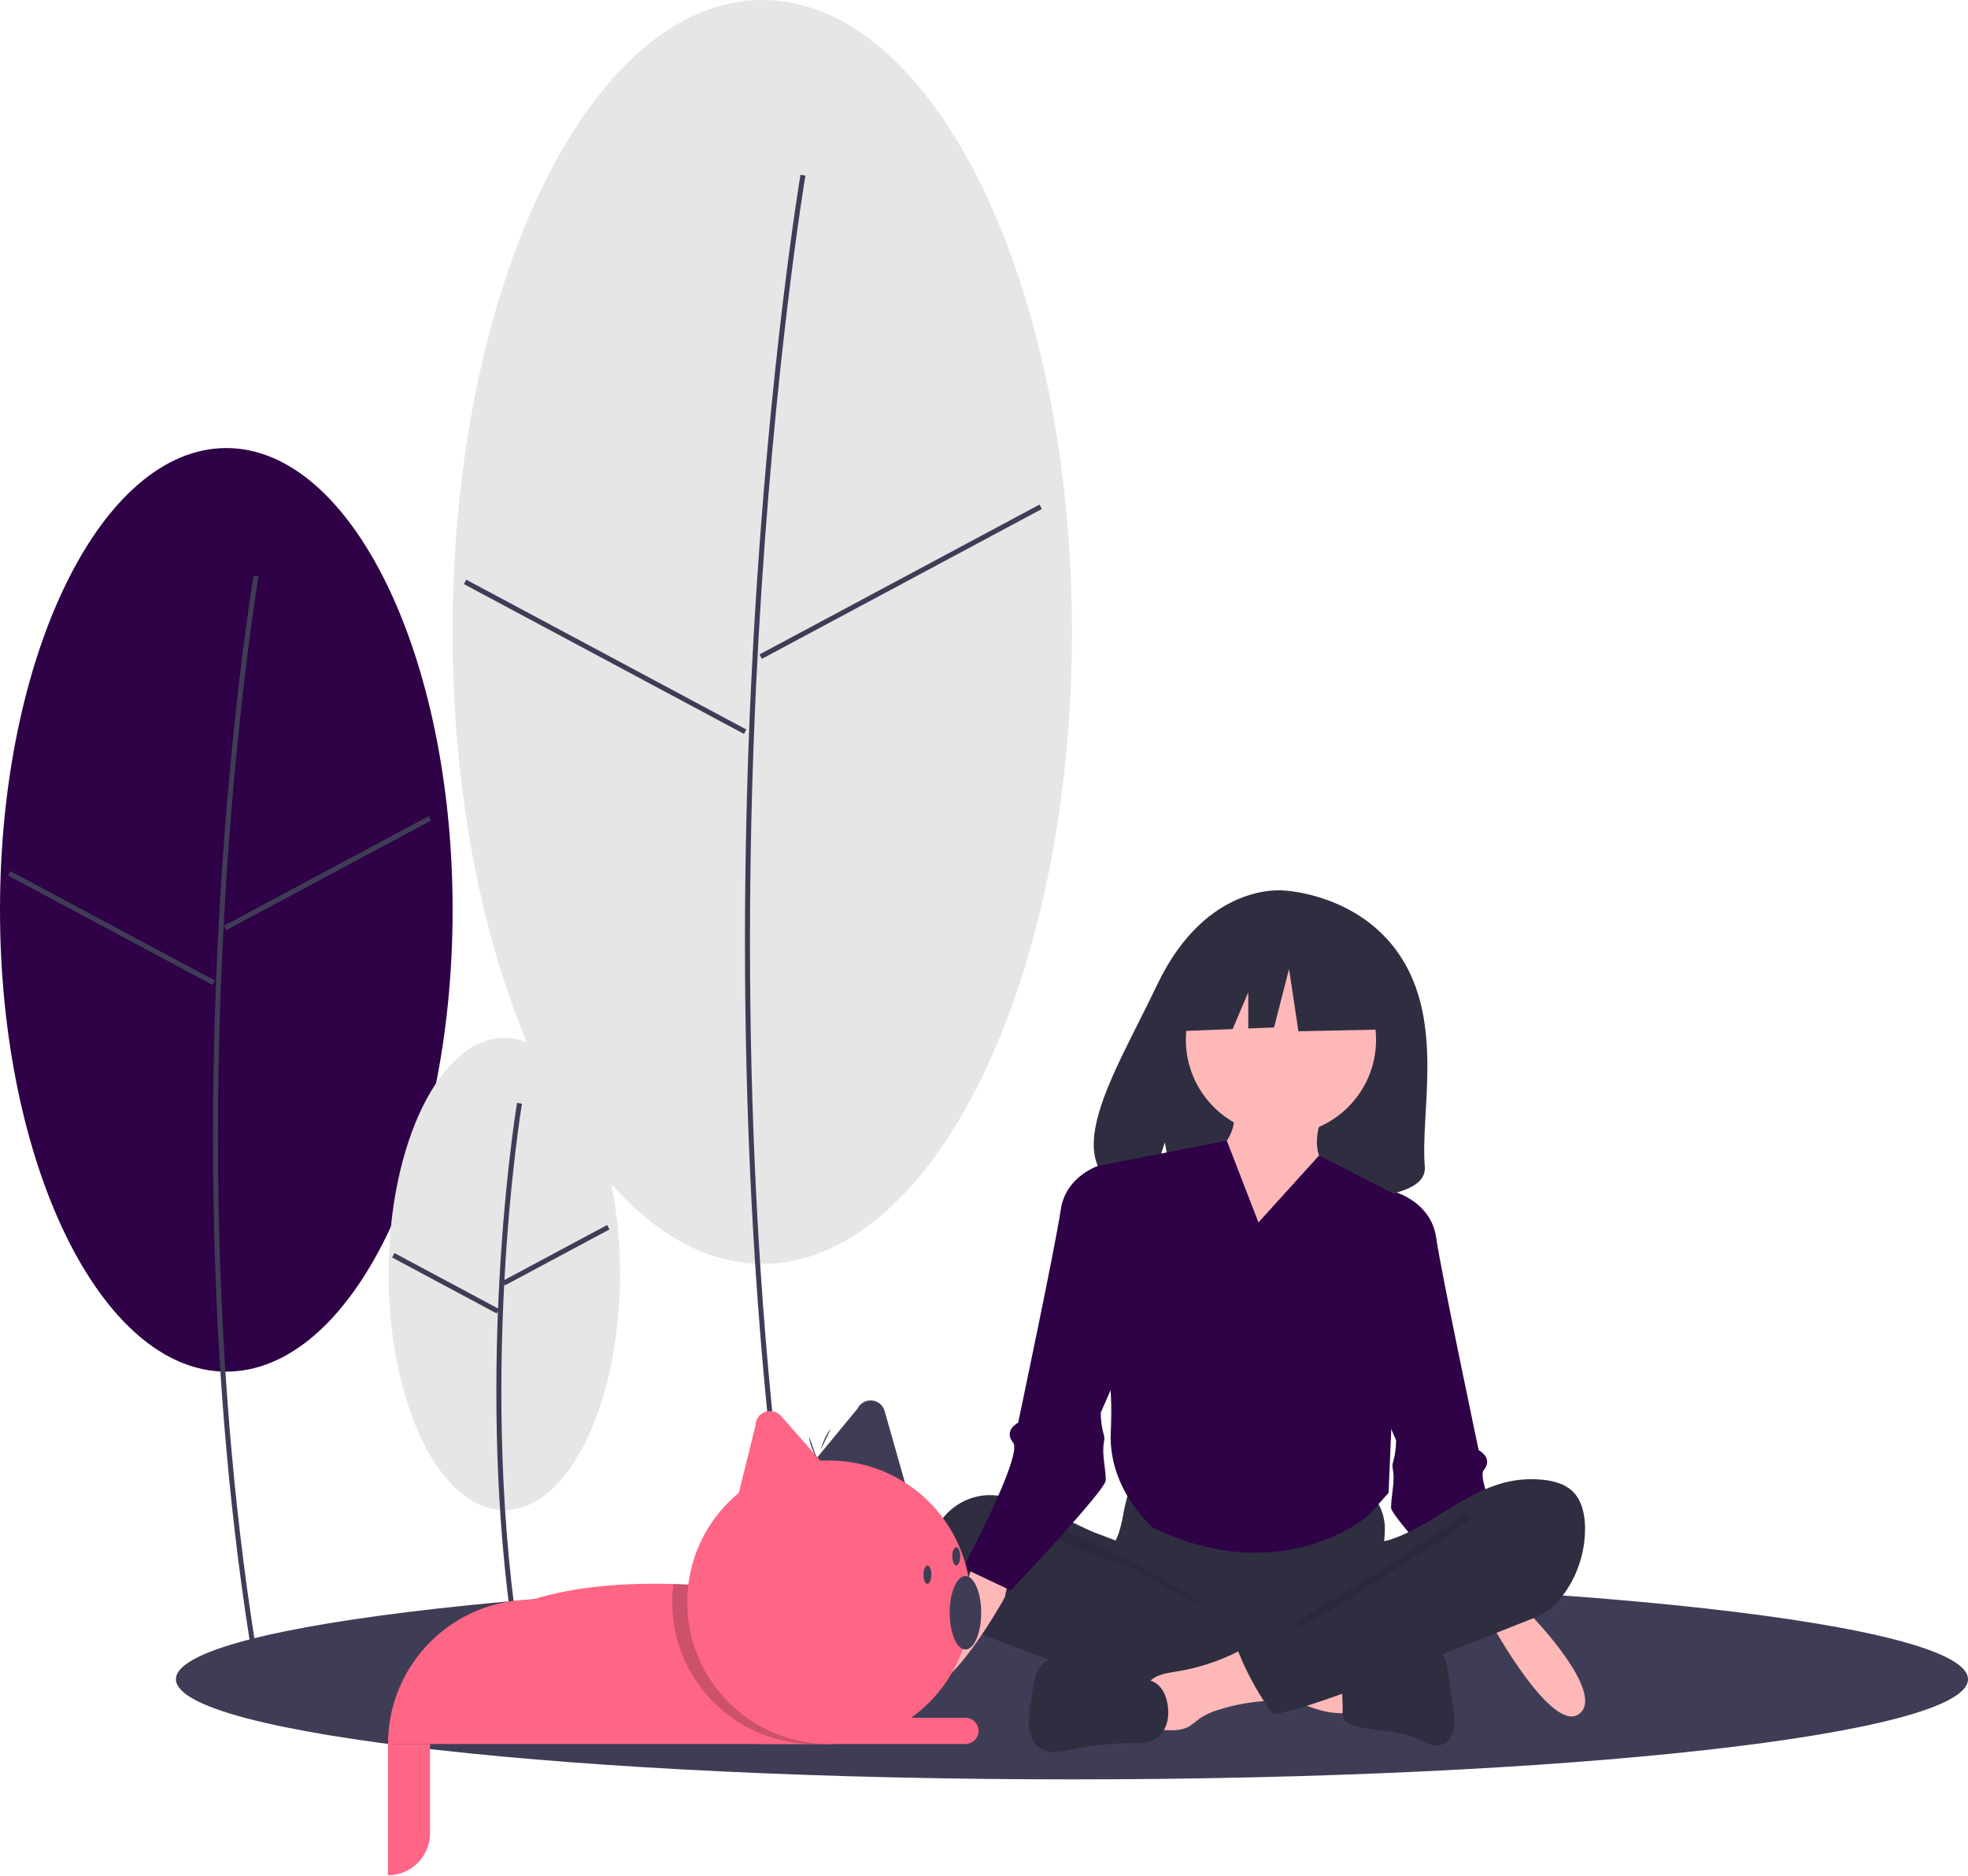
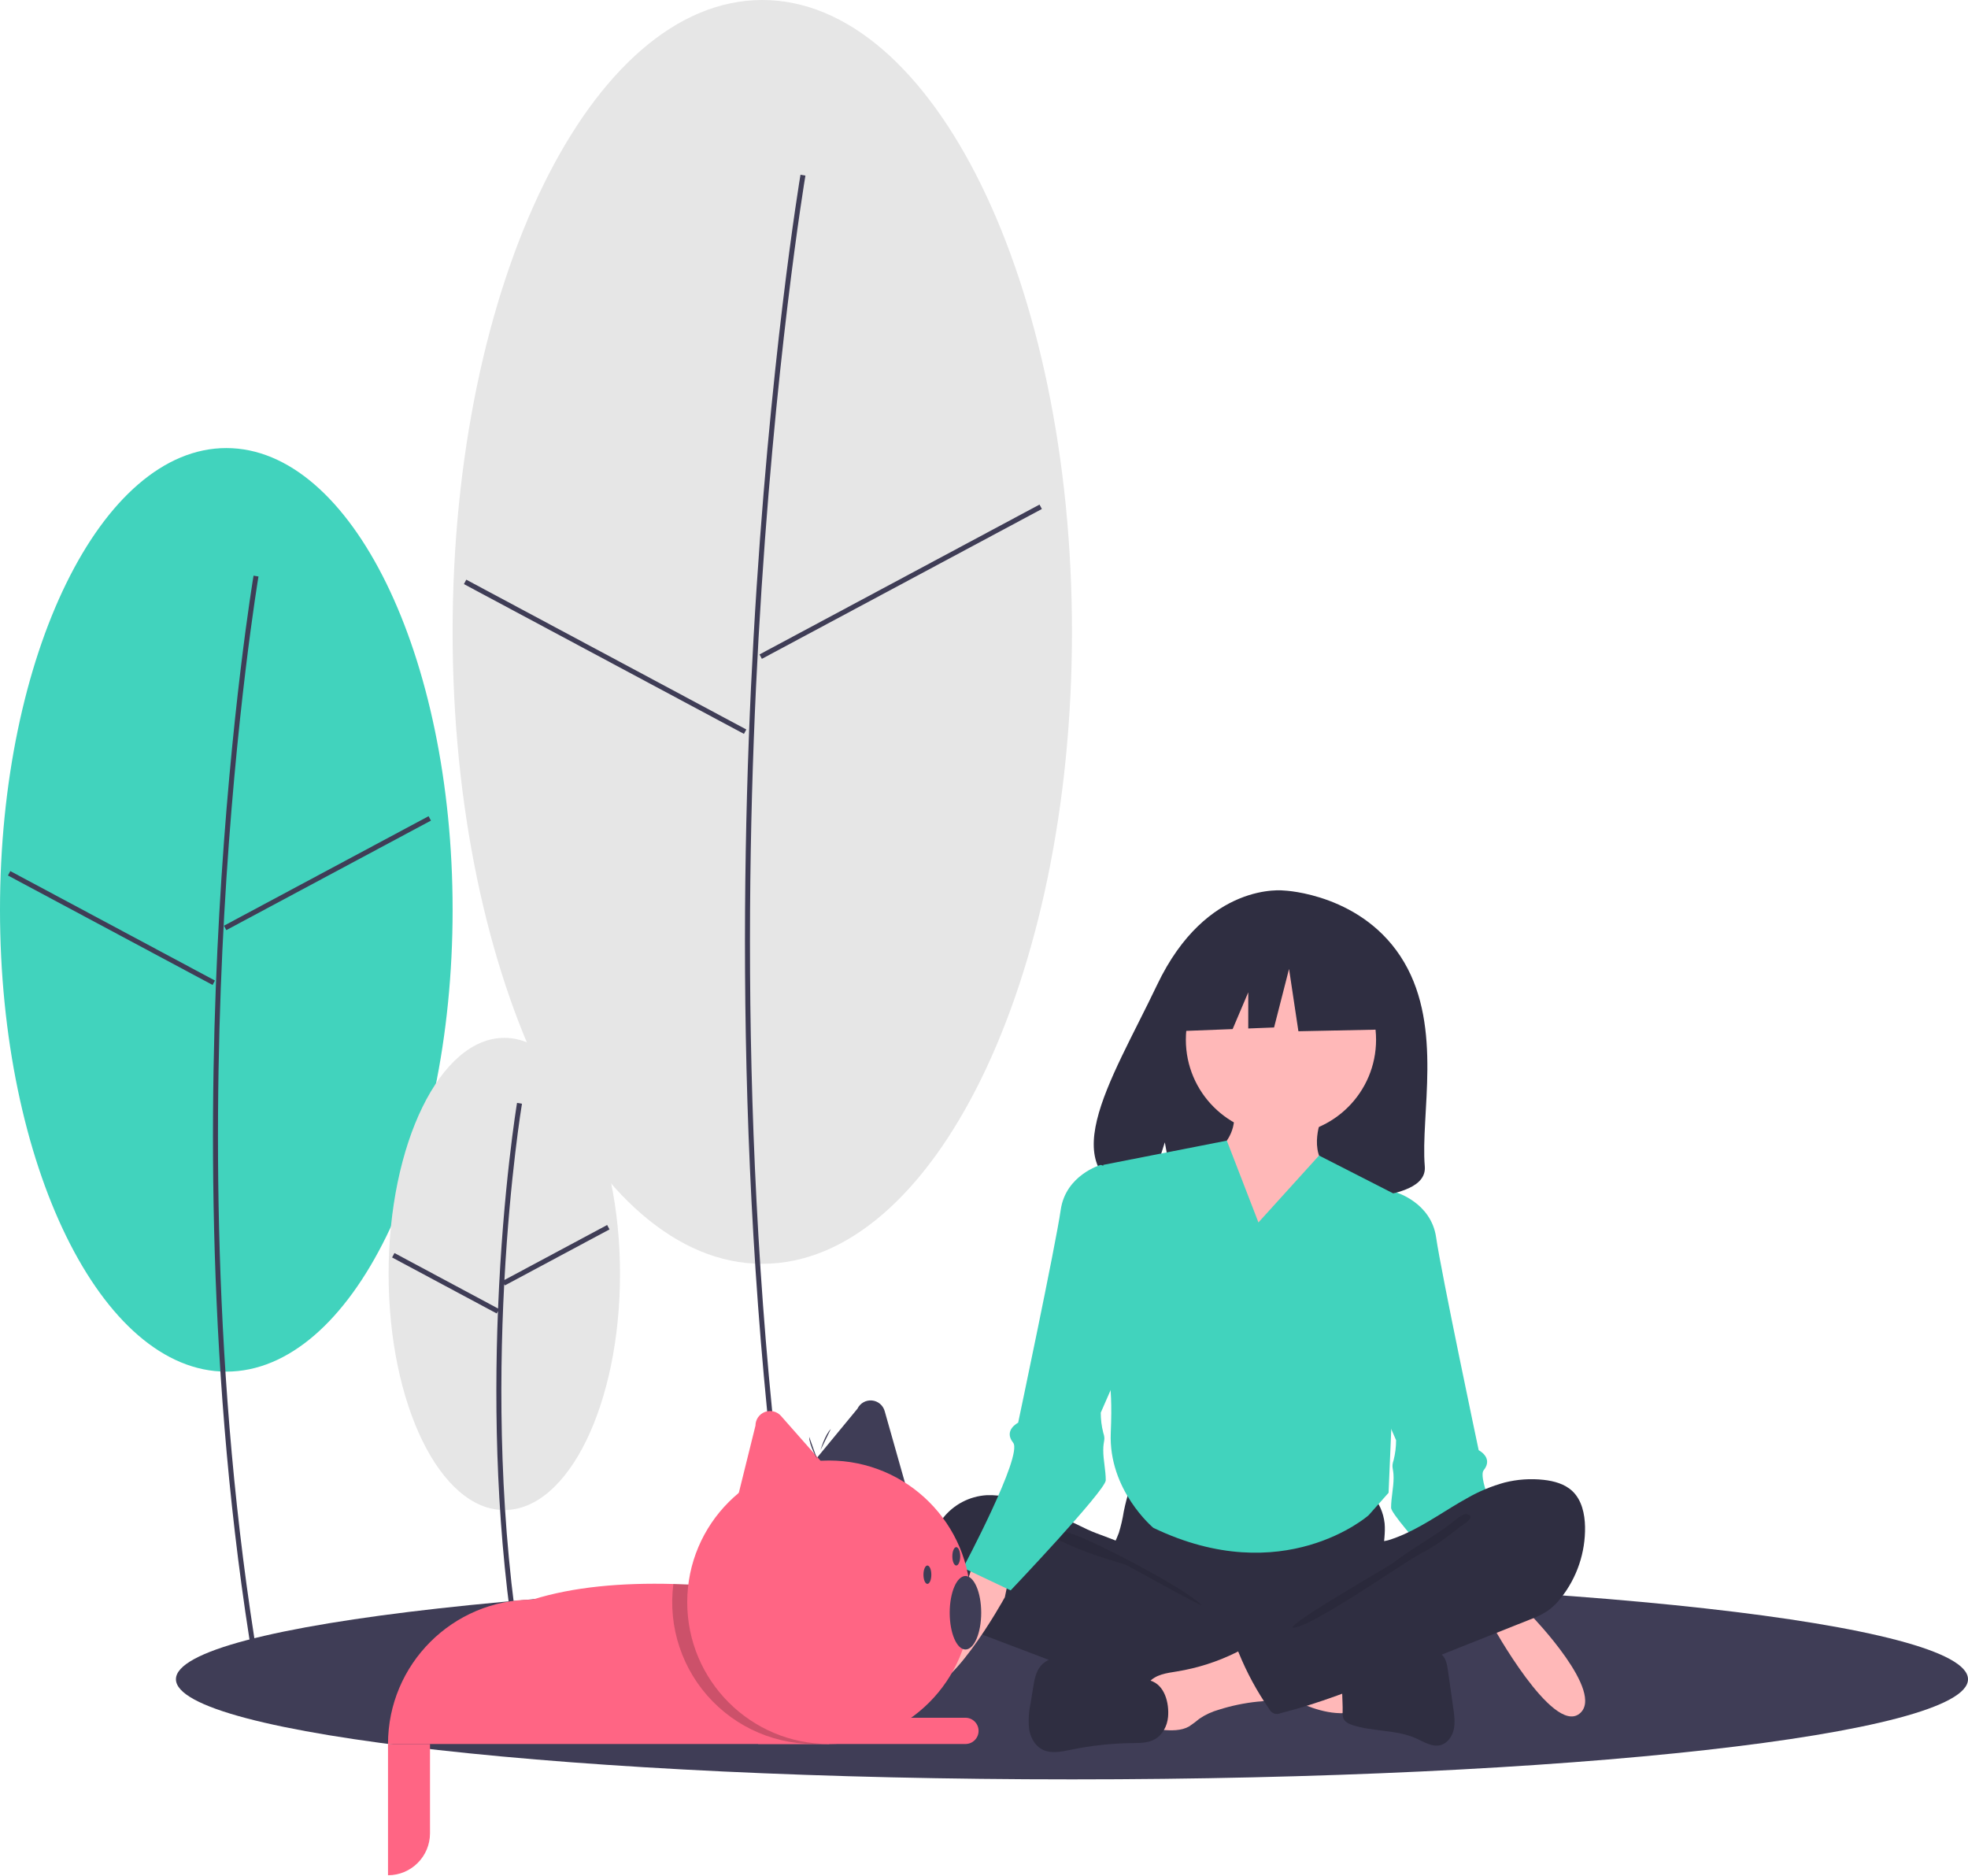
<svg xmlns="http://www.w3.org/2000/svg" id="a4f32909-a035-490f-bc72-f3acc33ef0f1" data-name="Layer 1" width="786.295" height="749.197" viewBox="0 0 786.295 749.197">
  <ellipse cx="428.295" cy="670.89" rx="358" ry="40" fill="#3f3d56" />
  <path d="M812.694,702.031l6.174,19.023s29.736,30.721,18.981,39.048-34.884-35.568-34.884-35.568l-4.447-21.476Z" transform="translate(-206.8527 -75.40145)" fill="#ffb8b8" />
-   <path d="M755.647,554.792l9-3s14,4,16,18,17,85,17,85,6,3,2,8,20,50,20,50l-19,9s-38-40-38-44,1-8,1-12-1-4,0-7a32.167,32.167,0,0,0,1-8l-7-16Z" transform="translate(-206.8527 -75.40145)" fill="#2f0147" />
-   <ellipse cx="90.418" cy="363.498" rx="90.418" ry="184.489" fill="#2f0147" />
+   <path d="M755.647,554.792l9-3s14,4,16,18,17,85,17,85,6,3,2,8,20,50,20,50l-19,9s-38-40-38-44,1-8,1-12-1-4,0-7a32.167,32.167,0,0,0,1-8l-7-16Z" transform="translate(-206.8527 -75.40145)" fill="#41D3BD" />
+   <ellipse cx="90.418" cy="363.498" rx="90.418" ry="184.489" fill="#41D3BD" />
  <path d="M296.44,440.813c4.51-80.307,13.598-134.551,13.689-135.09l-1.972-.334c-.091.539-9.195,54.871-13.712,135.281-4.169,74.214-5.175,186.467,13.712,299.786l1.973-.328C291.275,627.001,292.279,514.918,296.44,440.813Z" transform="translate(-206.8527 -75.40145)" fill="#3f3d56" />
  <rect x="291.316" y="423.245" width="92.725" height="2" transform="translate(-367.0872 134.1508) rotate(-28.1569)" fill="#3f3d56" />
  <rect x="250.382" y="399.802" width="2" height="92.725" transform="translate(-467.4565 381.993) rotate(-61.8584)" fill="#3f3d56" />
  <ellipse cx="304.565" cy="252.458" rx="123.73" ry="252.458" fill="#e6e6e6" />
  <path d="M509.915,330.446c6.173-109.911,18.611-184.152,18.736-184.889l-1.972-.334c-.125.738-12.579,75.065-18.759,185.08-5.705,101.538-7.081,255.118,18.759,410.153l1.973-.328C502.844,585.284,504.218,431.875,509.915,330.446Z" transform="translate(-206.8527 -75.40145)" fill="#3f3d56" />
  <rect x="503.27" y="306.806" width="126.887" height="2" transform="translate(-285.037 228.4522) rotate(-28.1571)" fill="#3f3d56" />
  <rect x="447.623" y="274.358" width="2" height="126.887" transform="translate(-267.6919 498.664) rotate(-61.8584)" fill="#3f3d56" />
  <ellipse cx="201.491" cy="508.968" rx="46.229" ry="94.325" fill="#e6e6e6" />
  <path d="M408.303,588.433l.274.512,41.798-22.372-.943-1.764-41.041,21.967c2.271-41.801,6.916-69.863,7.01-70.415l-1.972-.334c-.102.603-5.621,33.927-7.58,82.145L364.455,576.016,363.512,577.78,405.309,600.152l.499-.933c-1.567,39.797-.689,89.56,7.62,139.41l1.973-.328C406.342,683.949,406.143,629.699,408.303,588.433Z" transform="translate(-206.8527 -75.40145)" fill="#3f3d56" />
  <path d="M767.884,459.866c-16.074-27.395-47.876-28.672-47.876-28.672s-30.989-3.997-50.868,37.726c-18.529,38.89-44.101,76.439-4.117,85.543l7.222-22.674,4.473,24.362a155.111,155.111,0,0,0,17.108.295c42.82-1.394,83.599.408,82.286-15.091C774.367,520.752,783.35,486.226,767.884,459.866Z" transform="translate(-206.8527 -75.40145)" fill="#2f2e41" />
  <path d="M655.842,679.301a61.24,61.24,0,0,1-1.949,8.463c-.956,2.712-2.432,5.22-3.307,7.96-2.787,8.734,1.077,18.472,7.247,25.213a40.722,40.722,0,0,0,19.887,11.911c5.566,1.412,11.354,1.615,17.091,1.812,15.885.543,32.178,1.029,47.229-4.12a81.72,81.72,0,0,0,13.722-6.288,10.287,10.287,0,0,0,3.56-2.828c1.148-1.649,1.295-3.786,1.285-5.801-.034-6.792-1.399-13.55-1.075-20.334.18-3.758.877-7.513.534-11.259a20.71,20.71,0,0,0-15.738-17.892c-4.27-.925-8.698-.421-13.046.001a329.789,329.789,0,0,1-33.951,1.531c-11.582-.075-23.093-1.858-34.617-2.044-3.408-.055-3.339,1.005-4.424,4.332A81.605,81.605,0,0,0,655.842,679.301Z" transform="translate(-206.8527 -75.40145)" fill="#2f2e41" />
  <path d="M610.552,673.78a33.989,33.989,0,0,0-9.533-1.022,24.06,24.06,0,0,0-17.379,9.114,24.491,24.491,0,0,0-4.711,19.177,40.533,40.533,0,0,0,3.777,10.412c2.528,5.175,5.56,10.338,10.241,13.655a39.737,39.737,0,0,0,9.038,4.339l24.65,9.367c3.626,1.378,7.253,2.756,10.915,4.034a211.899,211.899,0,0,0,57.013,11.432c5.919.356,11.928.454,17.702-.905a5.749,5.749,0,0,0,3.625-1.976,6.302,6.302,0,0,0,.81-2.699l1.517-10.711a9.047,9.047,0,0,0-.129-4.515c-.695-1.8-2.437-2.932-4.097-3.895-16.206-9.388-35.128-14.568-48.769-27.453-3.211-3.033-5.899-7.842-9.8-9.902-4.424-2.337-9.635-3.67-14.208-5.823C631.217,681.702,621.387,676.293,610.552,673.78Z" transform="translate(-206.8527 -75.40145)" fill="#2f2e41" />
  <path d="M635.162,688.22c8.713,2.754,45.498,21.832,51.804,28.493-.845.307-29.52-15.902-30.381-16.162-7.821-2.368-15.686-4.751-23.114-8.216-1.494-.697-9.707-3.973-9.335-5.875C624.555,684.314,633.615,687.731,635.162,688.22Z" transform="translate(-206.8527 -75.40145)" opacity="0.1" />
  <path d="M743.86,759.842a2.034,2.034,0,0,0,1.381-.41,2.165,2.165,0,0,0,.432-1.603l-.041-14.592c-4.16-1.999-8.813-2.64-13.381-3.256L710.94,737.108c.49.066-3.332,9.258-2.746,10.486,1.033,2.163,8.926,4.08,11.153,5.101C727.091,756.245,735.138,760.148,743.86,759.842Z" transform="translate(-206.8527 -75.40145)" fill="#ffb8b8" />
  <path d="M676.996,743.187c-4.024.646-8.515,1.218-11.121,4.377-3.305,4.006-1.898,9.979-.321,14.942a6.454,6.454,0,0,0,1.371,2.719c1.076,1.071,2.724,1.227,4.233,1.324,3.67.234,7.575.418,10.781-1.398a47.284,47.284,0,0,0,4.188-3.14,26.743,26.743,0,0,1,7.7-3.551,77.279,77.279,0,0,1,15.456-3.213,23.853,23.853,0,0,0,6.089-1.083,6.774,6.774,0,0,0,4.288-4.199c.743-2.652-.785-5.355-2.251-7.681-1.825-2.897-3.759-5.947-6.481-8.08-3.971-3.111-5.935-.723-9.935,1.268A83.779,83.779,0,0,1,676.996,743.187Z" transform="translate(-206.8527 -75.40145)" fill="#ffb8b8" />
  <path d="M666.481,746.842l-25.549-7.617a33.562,33.562,0,0,0-9.508-1.858c-3.24.002-6.63,1.074-8.732,3.562-1.981,2.345-2.548,5.551-3.042,8.591l-1.057,6.504a32.945,32.945,0,0,0-.592,9.988c.483,3.314,2.16,6.625,5.076,8.229,3.536,1.946,7.869.995,11.815.182a127.567,127.567,0,0,1,24.212-2.619c3.058-.037,6.266.002,8.968-1.443,3.212-1.717,5.134-5.348,5.464-9C674.039,755.806,672.203,748.548,666.481,746.842Z" transform="translate(-206.8527 -75.40145)" fill="#2f2e41" />
  <path d="M753.903,740.205c3.312-.586,6.235-2.484,9.409-3.605,4.467-1.577,9.308-1.577,14.041-1.56,1.737.006,3.588.046,5.034,1.017,2.085,1.4,2.619,4.202,2.974,6.702l2.139,15.088c.402,2.838.802,5.752.175,8.548s-2.517,5.492-5.268,6.213c-3.341.876-6.616-1.277-9.771-2.691-7.884-3.534-17.049-2.631-25.27-5.273-1.526-.49-3.16-1.24-3.782-2.728a6.257,6.257,0,0,1-.294-2.607c.141-4.85-.873-11.472.574-16.107C745.165,739.034,750.206,740.205,753.903,740.205Z" transform="translate(-206.8527 -75.40145)" fill="#2f2e41" />
  <path d="M807.971,667.707A43.998,43.998,0,0,1,823.6,666.63c4.178.464,8.483,1.637,11.534,4.554,3.713,3.55,4.906,9.041,5.006,14.201a44.614,44.614,0,0,1-9.56,28.335,25.588,25.588,0,0,1-5.466,5.307,35.846,35.846,0,0,1-7.112,3.457L762.798,744.446c-14.523,5.778-29.097,11.572-44.245,15.381a3.436,3.436,0,0,1-4.64-1.697,115.669,115.669,0,0,1-12.099-22.324,2.018,2.018,0,0,1-.156-1.672,1.984,1.984,0,0,1,.815-.7l39.046-22.629a39.471,39.471,0,0,0,7.947-5.523,19.897,19.897,0,0,0,4.08-5.73c.809-1.705.885-5.729,1.919-6.989,1.012-1.234,4.475-1.332,6.074-1.818a54.821,54.821,0,0,0,6.612-2.521c8.734-3.941,16.512-9.668,24.885-14.282A63.547,63.547,0,0,1,807.971,667.707Z" transform="translate(-206.8527 -75.40145)" fill="#2f2e41" />
  <path d="M785.835,684.606c-6.708,5.082-15.394,9.753-22.043,14.969-2.269,1.78-40.095,23.23-40.63,26.079,6.203,1.054,45.715-26.827,51.368-29.609s10.664-6.705,15.63-10.6c1.265-.992,6.629-3.976,2.996-5.085C791.11,679.737,787.346,683.59,785.835,684.606Z" transform="translate(-206.8527 -75.40145)" opacity="0.1" />
  <circle cx="511.795" cy="415.39" r="38" fill="#ffb8b8" />
  <path d="M734.647,522.792s-6,15,5,21-34,54-34,54l-20-58s17-6,14-22Z" transform="translate(-206.8527 -75.40145)" fill="#ffb8b8" />
-   <path d="M709.647,563.792l24.218-26.736,32.782,16.736-5,118-8,9s-34,30-86,5c0,0-18-15-17-38s-2-26-2-26l-1-81,49.371-9.688Z" transform="translate(-206.8527 -75.40145)" fill="#2f0147" />
+   <path d="M709.647,563.792l24.218-26.736,32.782,16.736-5,118-8,9s-34,30-86,5c0,0-18-15-17-38s-2-26-2-26l-1-81,49.371-9.688Z" transform="translate(-206.8527 -75.40145)" fill="#41D3BD" />
  <path d="M598.6,691.031l-6.174,19.023S562.69,740.775,573.445,749.102s34.884-35.568,34.884-35.568l4.447-21.476Z" transform="translate(-206.8527 -75.40145)" fill="#ffb8b8" />
-   <path d="M655.647,543.792l-9-3s-14,4-16,18-17,85-17,85-6,3-2,8-20,50-20,50l19,9s38-40,38-44-1-8-1-12,1-4,0-7a32.167,32.167,0,0,1-1-8l7-16Z" transform="translate(-206.8527 -75.40145)" fill="#2f0147" />
+   <path d="M655.647,543.792l-9-3s-14,4-16,18-17,85-17,85-6,3-2,8-20,50-20,50l19,9s38-40,38-44-1-8-1-12,1-4,0-7a32.167,32.167,0,0,1-1-8l7-16Z" transform="translate(-206.8527 -75.40145)" fill="#41D3BD" />
  <polygon points="553.925 381.823 522.506 365.224 479.119 372.014 470.142 412.005 492.488 411.138 498.73 396.446 498.73 410.895 509.041 410.495 515.026 387.105 518.766 412.005 555.421 411.25 553.925 381.823" fill="#2f2e41" />
  <path d="M538.057,714.482v57.68h-176.18a57.683,57.683,0,0,1,57.68-57.68c16.52-5.15,35.62-6.79,56.34-6.25C495.447,708.732,516.437,711.182,538.057,714.482Z" transform="translate(-206.8527 -75.40145)" fill="#ff6584" />
  <path d="M306.037,684.178h82.847a5.244,5.244,0,0,1,5.244,5.244v0a5.244,5.244,0,0,1-5.244,5.244H306.037a0,0,0,0,1,0,0v-10.487A0,0,0,0,1,306.037,684.178Z" fill="#3f3d56" />
  <path d="M527.238,665.12l22.206-26.918a5.829,5.829,0,0,1,10.865.931l8.757,30.918Z" transform="translate(-206.8527 -75.40145)" fill="#3f3d56" />
  <path d="M500.305,678.829l8.39-33.872a5.829,5.829,0,0,1,10.2-3.857l21.261,24.096Z" transform="translate(-206.8527 -75.40145)" fill="#ff6584" />
  <path d="M155.024,696.762h16.779a0,0,0,0,1,0,0v35.656a16.779,16.779,0,0,1-16.779,16.779h0a0,0,0,0,1,0,0V696.762A0,0,0,0,1,155.024,696.762Z" fill="#ff6584" />
  <path d="M302.891,686.275h82.847a5.244,5.244,0,0,1,5.244,5.244v0a5.244,5.244,0,0,1-5.244,5.244H302.891a0,0,0,0,1,0,0V686.275A0,0,0,0,1,302.891,686.275Z" fill="#ff6584" />
  <path d="M538.057,714.482v57.36a56.645,56.645,0,0,1-62.16-63.61C495.447,708.732,516.437,711.182,538.057,714.482Z" transform="translate(-206.8527 -75.40145)" opacity="0.2" />
  <circle cx="331.206" cy="640.132" r="56.63" fill="#ff6584" />
  <ellipse cx="385.738" cy="644.327" rx="6.292" ry="14.682" fill="#3f3d56" />
  <ellipse cx="370.532" cy="629.121" rx="1.573" ry="3.67" fill="#3f3d56" />
  <ellipse cx="382.068" cy="621.78" rx="1.573" ry="3.67" fill="#3f3d56" />
  <path d="M533.307,658.273s-3.147-5.475-3.147-8.815" transform="translate(-206.8527 -75.40145)" fill="#3f3d56" />
  <path d="M534.692,654.732s1.715-6.078,4.103-8.413" transform="translate(-206.8527 -75.40145)" fill="#3f3d56" />
</svg>
